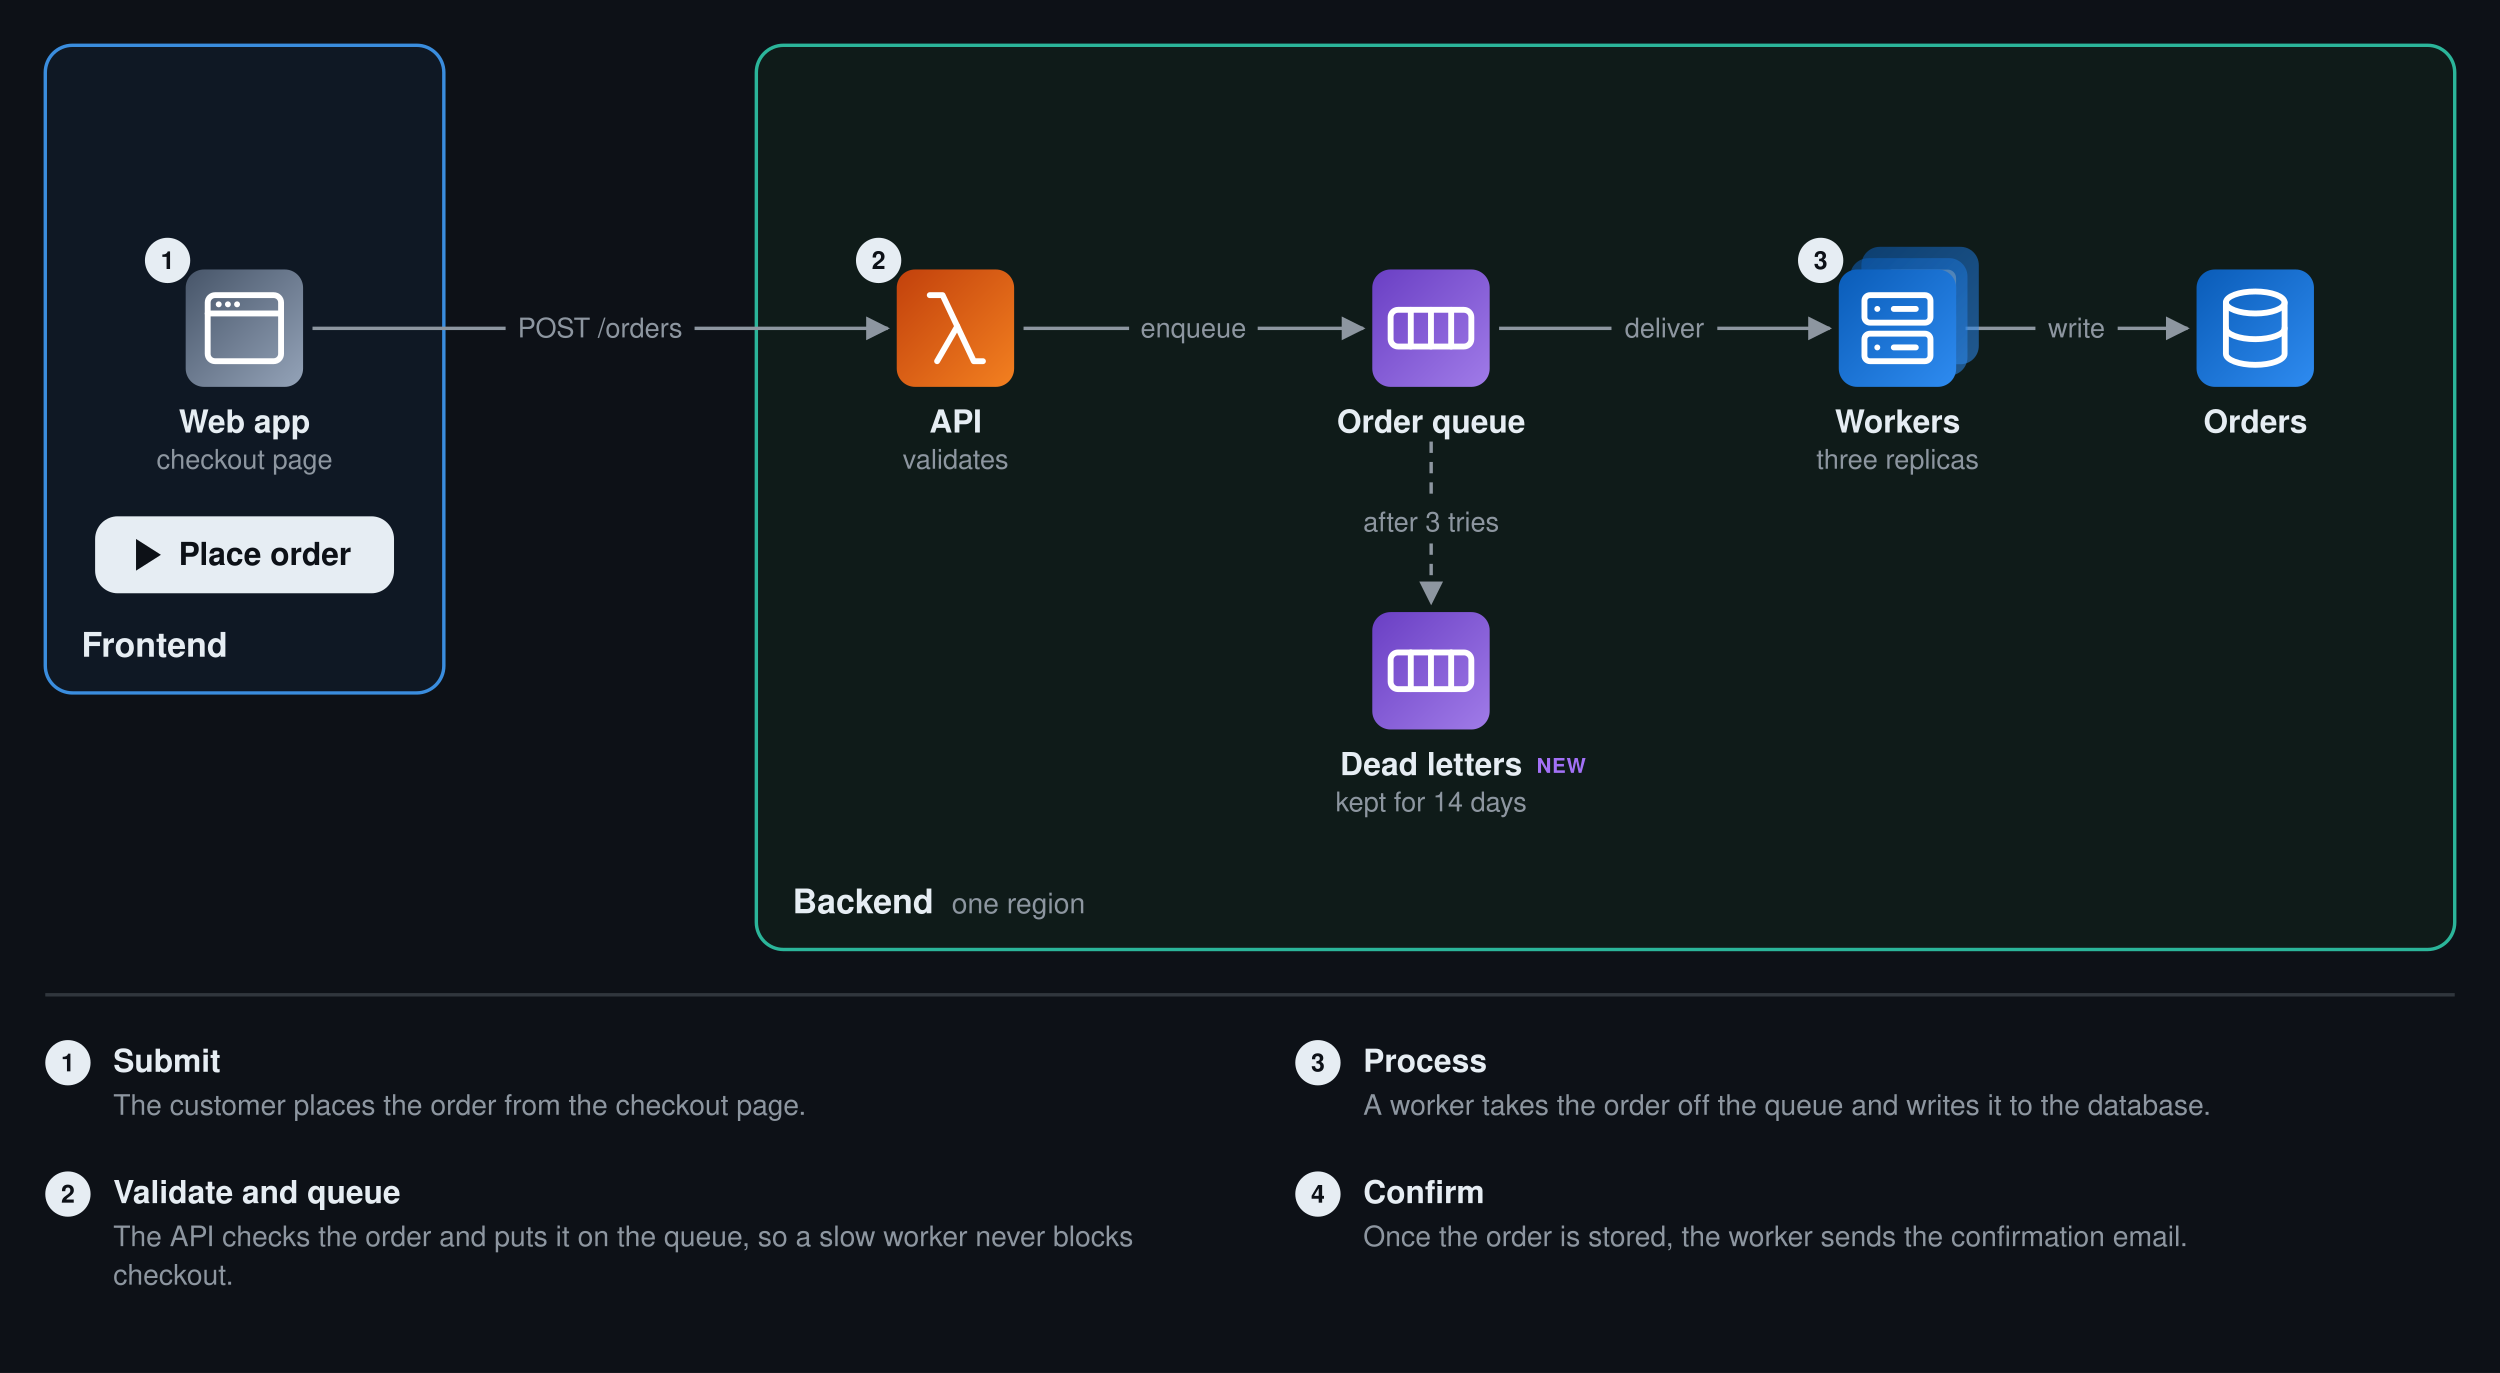
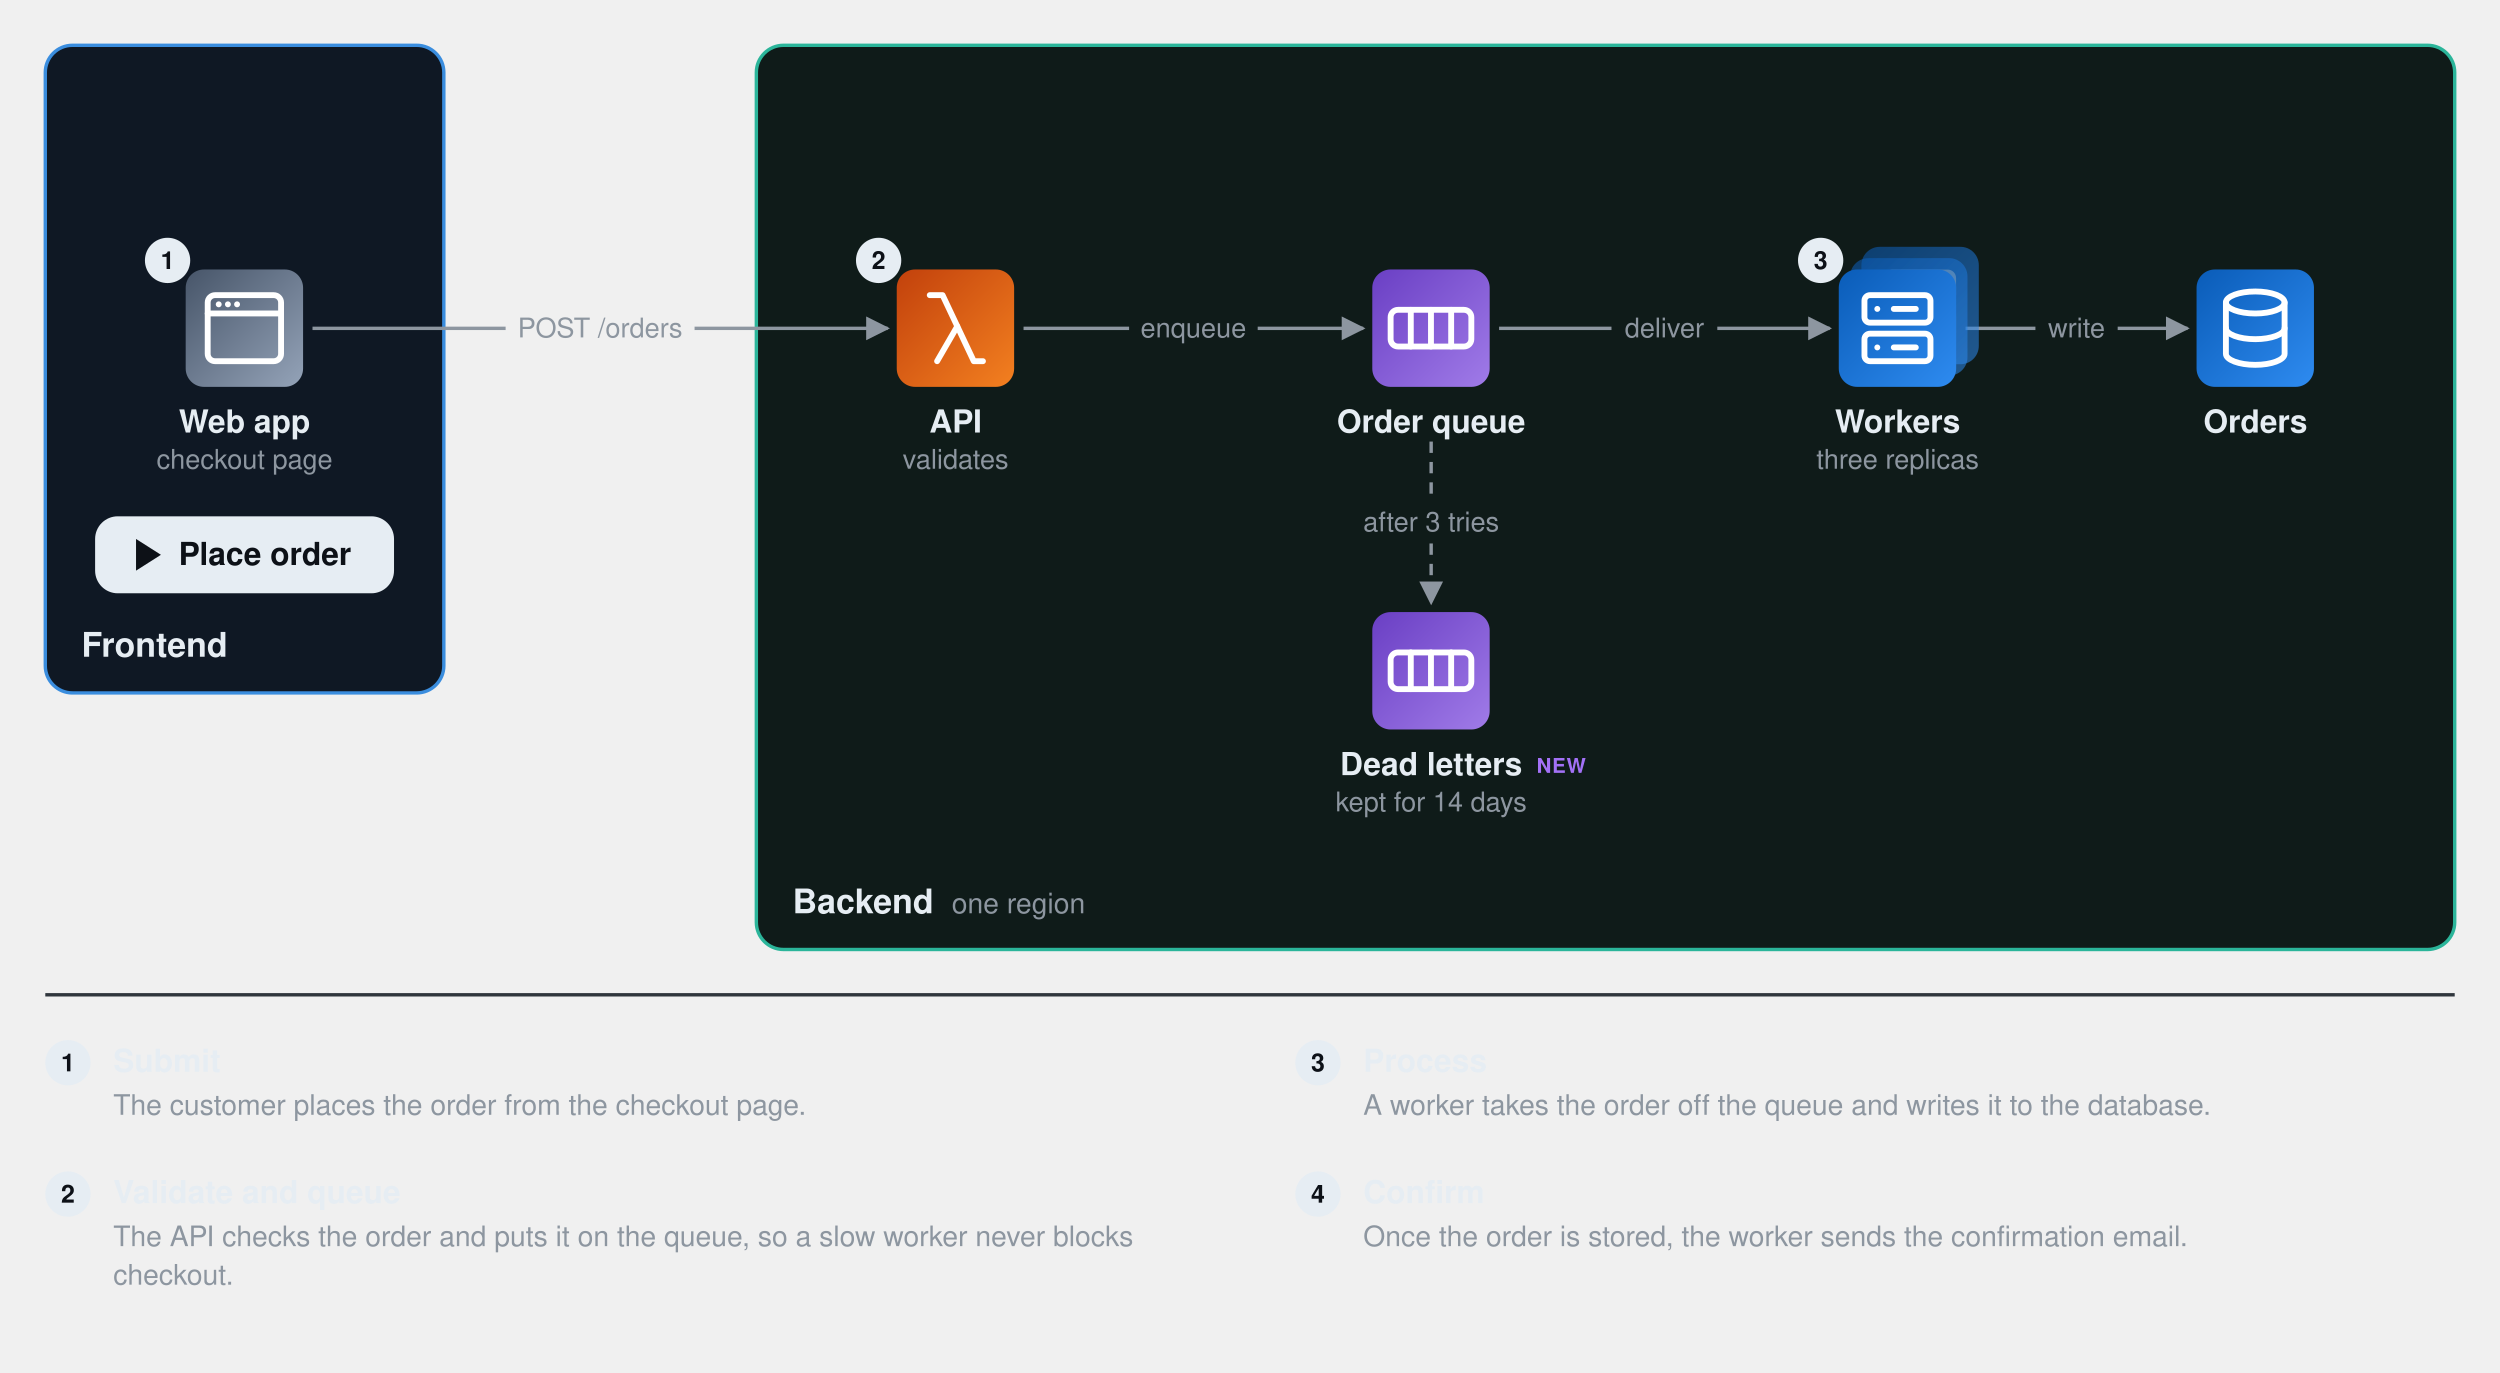
<svg xmlns="http://www.w3.org/2000/svg" viewBox="-108 -145 1104 606.3" width="1104" height="606.3" font-family="-apple-system, BlinkMacSystemFont, 'Segoe UI', Helvetica, Arial, sans-serif" role="img" aria-labelledby="order-flow-dark-title" aria-describedby="order-flow-dark-desc">
  <defs>
    <linearGradient id="tile-blue" x1="0" y1="0" x2="1" y2="1">
      <stop offset="0" stop-color="#0a5cb8" />
      <stop offset="1" stop-color="#2e8bf0" />
    </linearGradient>
    <linearGradient id="tile-orange" x1="0" y1="0" x2="1" y2="1">
      <stop offset="0" stop-color="#c2410c" />
      <stop offset="1" stop-color="#f38020" />
    </linearGradient>
    <linearGradient id="tile-slate" x1="0" y1="0" x2="1" y2="1">
      <stop offset="0" stop-color="#475569" />
      <stop offset="1" stop-color="#94a3b8" />
    </linearGradient>
    <linearGradient id="tile-violet" x1="0" y1="0" x2="1" y2="1">
      <stop offset="0" stop-color="#6a3fc4" />
      <stop offset="1" stop-color="#a07be8" />
    </linearGradient>
  </defs>
-   <rect x="-108" y="-145" width="1104" height="606.3" fill="#0d1117" />
+   <defs>
+     <mask id="order-flow-labels" maskUnits="userSpaceOnUse" x="-108" y="-145" width="1104" height="606.3">
+       <rect x="-108" y="-145" width="1104" height="606.3" fill="white" />
+       <rect x="115.28" y="-9" width="83.44" height="18" rx="4" fill="black" />
+     </mask>
+   </defs>
  <g class="dg-body">
    <g class="grp" data-id="front" id="g-front">
      <rect x="-88" y="-125" width="176" height="286" rx="12" stroke-width="1.5" fill="#0f1824" stroke="#3a8dde" />
      <text class="gtitle" x="-72" y="145" font-size="15" font-weight="600" fill="#e6edf3">Frontend</text>
    </g>
    <g class="grp" data-id="back" id="g-back">
      <rect x="226" y="-125" width="750" height="399.3" rx="12" stroke-width="1.5" fill="#0f1b19" stroke="#2bb59a" />
      <text class="gtitle" x="242" y="258.3" font-size="15" font-weight="600" fill="#e6edf3">Backend<tspan class="gsub" dx="8" font-size="12.5" font-weight="400" fill="#8d96a0">one region</tspan>
      </text>
    </g>
-     <g class="edge" id="e-web-_api" data-id="web-&gt;api" data-from="web" data-to="api">
+     <g class="edge" id="e-web-_api" data-id="web-&gt;api" data-from="web" data-to="api" mask="url(#order-flow-labels)">
      <path class="base" d="M30 0 L284 0" fill="none" stroke-width="1.5" stroke="#8d96a0" />
      <path class="head" d="M285 0L274.5 5.25L274.5 -5.25z" fill="#8d96a0" />
    </g>
-     <g class="edge" id="e-api-_queue" data-id="api-&gt;queue" data-from="api" data-to="queue">
+     <g class="edge" id="e-api-_queue" data-id="api-&gt;queue" data-from="api" data-to="queue" mask="url(#order-flow-labels)">
      <path class="base" d="M344 0 L494 0" fill="none" stroke-width="1.5" stroke="#8d96a0" />
      <path class="head" d="M495 0L484.5 5.25L484.5 -5.25z" fill="#8d96a0" />
    </g>
-     <g class="edge" id="e-queue-_worker" data-id="queue-&gt;worker" data-from="queue" data-to="worker">
+     <g class="edge" id="e-queue-_worker" data-id="queue-&gt;worker" data-from="queue" data-to="worker" mask="url(#order-flow-labels)">
      <path class="base" d="M554 0 L700 0" fill="none" stroke-width="1.5" stroke="#8d96a0" />
      <path class="head" d="M701 0L690.5 5.25L690.5 -5.25z" fill="#8d96a0" />
    </g>
-     <g class="edge" id="e-worker-_db" data-id="worker-&gt;db" data-from="worker" data-to="db">
+     <g class="edge" id="e-worker-_db" data-id="worker-&gt;db" data-from="worker" data-to="db" mask="url(#order-flow-labels)">
      <path class="base" d="M760 0 L858 0" fill="none" stroke-width="1.5" stroke="#8d96a0" />
      <path class="head" d="M859 0L848.5 5.25L848.5 -5.25z" fill="#8d96a0" />
    </g>
-     <g class="edge" id="e-queue-_dlq" data-id="queue-&gt;dlq" data-from="queue" data-to="dlq">
+     <g class="edge" id="e-queue-_dlq" data-id="queue-&gt;dlq" data-from="queue" data-to="dlq" mask="url(#order-flow-labels)">
      <path class="base" d="M524 50 L524 121.3" fill="none" stroke-width="1.5" stroke-dasharray="5 4" stroke="#8d96a0" />
      <path class="head" d="M524 122.3L518.75 111.8L529.25 111.8z" fill="#8d96a0" />
    </g>
    <g class="labels">
      <g class="elab" data-edge="web-&gt;api">
-         <rect x="115.28" y="-9" width="83.44" height="18" rx="4" fill="#0d1117" />
        <text class="elabel" x="157" y="4" font-size="12" text-anchor="middle" fill="#8d96a0">POST /orders</text>
      </g>
      <g class="elab" data-edge="api-&gt;queue">
        <rect x="390.61" y="-9" width="56.79" height="18" rx="4" fill="#0f1b19" />
        <text class="elabel" x="419" y="4" font-size="12" text-anchor="middle" fill="#8d96a0">enqueue</text>
      </g>
      <g class="elab" data-edge="queue-&gt;worker">
        <rect x="603.63" y="-9" width="46.73" height="18" rx="4" fill="#0f1b19" />
        <text class="elabel" x="627" y="4" font-size="12" text-anchor="middle" fill="#8d96a0">deliver</text>
      </g>
      <g class="elab" data-edge="worker-&gt;db">
        <rect x="790.84" y="-9" width="36.33" height="18" rx="4" fill="#0f1b19" />
        <text class="elabel" x="809" y="4" font-size="12" text-anchor="middle" fill="#8d96a0">write</text>
      </g>
      <g class="elab" data-edge="queue-&gt;dlq">
        <rect x="487.78" y="76.65" width="72.44" height="18" rx="4" fill="#0f1b19" />
        <text class="elabel" x="524" y="89.65" font-size="12" text-anchor="middle" fill="#8d96a0">after 3 tries</text>
      </g>
    </g>
    <g class="node" id="n-web" data-id="web">
      <g class="tile" transform="translate(-26 -26) scale(0.81)">
        <rect width="64" height="64" rx="10" fill="url(#tile-slate)" />
        <g class="glyph" fill="none" stroke="#fff" stroke-width="3.2" stroke-linecap="round" stroke-linejoin="round">
          <rect x="12" y="14" width="40" height="36" rx="4" />
          <path d="M12 24h40M18 19h.01M23 19h.01M28 19h.01" />
        </g>
      </g>
      <text class="ntitle" x="0" y="46" font-size="14" font-weight="600" text-anchor="middle" fill="#e6edf3">Web app</text>
      <text class="nsub" x="0" y="62" font-size="12" text-anchor="middle" fill="#8d96a0">checkout page</text>
      <g class="trigger" data-node="web" role="button" tabindex="0" aria-label="Place order: play the scenario" data-plays="main">
        <rect class="btnbg" x="-66" y="83" width="132" height="34" rx="10" fill="#e6edf3" />
        <path class="btnicon" d="M-47.93 93l11 7-11 7z" fill="#0d1117" />
        <text class="btntext" x="9" y="104.5" font-size="14" font-weight="600" text-anchor="middle" fill="#0d1117">Place order</text>
      </g>
      <g data-badges="main">
        <rect class="badge" x="-44" y="-40" width="20" height="20" rx="10" fill="#e6edf3" />
        <text class="badget" x="-34" y="-26.2" font-size="11" font-weight="600" text-anchor="middle" fill="#0d1117">1</text>
      </g>
    </g>
    <g class="node" id="n-api" data-id="api">
      <g class="tile" transform="translate(288 -26) scale(0.81)">
        <rect width="64" height="64" rx="10" fill="url(#tile-orange)" />
        <g class="glyph" fill="none" stroke="#fff" stroke-width="3.2" stroke-linecap="round" stroke-linejoin="round">
          <path d="M18 14h7l17 36h5" />
          <path d="M33 31 22 50" />
        </g>
      </g>
      <text class="ntitle" x="314" y="46" font-size="14" font-weight="600" text-anchor="middle" fill="#e6edf3">API</text>
      <text class="nsub" x="314" y="62" font-size="12" text-anchor="middle" fill="#8d96a0">validates</text>
      <g data-badges="main">
        <rect class="badge" x="270" y="-40" width="20" height="20" rx="10" fill="#e6edf3" />
        <text class="badget" x="280" y="-26.2" font-size="11" font-weight="600" text-anchor="middle" fill="#0d1117">2</text>
      </g>
    </g>
    <g class="node" id="n-queue" data-id="queue">
      <g class="tile" transform="translate(498 -26) scale(0.81)">
        <rect width="64" height="64" rx="10" fill="url(#tile-violet)" />
        <g class="glyph" fill="none" stroke="#fff" stroke-width="3.2" stroke-linecap="round" stroke-linejoin="round">
          <rect x="10" y="22" width="44" height="20" rx="4" />
          <path d="M21 22v20M32 22v20M43 22v20" />
        </g>
      </g>
      <text class="ntitle" x="524" y="46" font-size="14" font-weight="600" text-anchor="middle" fill="#e6edf3">Order queue</text>
    </g>
    <g class="node" id="n-worker" data-id="worker">
      <g class="tile" transform="translate(714 -36) scale(0.81)" opacity=".55">
        <rect width="64" height="64" rx="10" fill="url(#tile-blue)" />
        <g class="glyph" fill="none" stroke="#fff" stroke-width="3.2" stroke-linecap="round" stroke-linejoin="round">
          <rect x="14" y="14" width="36" height="15" rx="3" />
          <rect x="14" y="35" width="36" height="15" rx="3" />
          <path d="M21 21.5h.01M21 42.5h.01M30 21.5h12M30 42.5h12" />
        </g>
      </g>
      <g class="tile" transform="translate(709 -31) scale(0.81)" opacity=".55">
        <rect width="64" height="64" rx="10" fill="url(#tile-blue)" />
        <g class="glyph" fill="none" stroke="#fff" stroke-width="3.2" stroke-linecap="round" stroke-linejoin="round">
          <rect x="14" y="14" width="36" height="15" rx="3" />
          <rect x="14" y="35" width="36" height="15" rx="3" />
          <path d="M21 21.5h.01M21 42.5h.01M30 21.5h12M30 42.5h12" />
        </g>
      </g>
      <g class="tile" transform="translate(704 -26) scale(0.81)">
        <rect width="64" height="64" rx="10" fill="url(#tile-blue)" />
        <g class="glyph" fill="none" stroke="#fff" stroke-width="3.2" stroke-linecap="round" stroke-linejoin="round">
          <rect x="14" y="14" width="36" height="15" rx="3" />
          <rect x="14" y="35" width="36" height="15" rx="3" />
          <path d="M21 21.5h.01M21 42.5h.01M30 21.5h12M30 42.5h12" />
        </g>
      </g>
      <text class="ntitle" x="730" y="46" font-size="14" font-weight="600" text-anchor="middle" fill="#e6edf3">Workers</text>
      <text class="nsub" x="730" y="62" font-size="12" text-anchor="middle" fill="#8d96a0">three replicas</text>
      <g data-badges="main">
        <rect class="badge" x="686" y="-40" width="20" height="20" rx="10" fill="#e6edf3" />
        <text class="badget" x="696" y="-26.2" font-size="11" font-weight="600" text-anchor="middle" fill="#0d1117">3</text>
      </g>
    </g>
    <g class="node" id="n-db" data-id="db">
      <g class="tile" transform="translate(862 -26) scale(0.81)">
        <rect width="64" height="64" rx="10" fill="url(#tile-blue)" />
        <g class="glyph" fill="none" stroke="#fff" stroke-width="3.2" stroke-linecap="round" stroke-linejoin="round">
          <ellipse cx="32" cy="18" rx="16" ry="6" />
          <path d="M16 18v28c0 3.3 7.2 6 16 6s16-2.7 16-6V18" />
          <path d="M16 32c0 3.3 7.2 6 16 6s16-2.7 16-6" />
        </g>
      </g>
      <text class="ntitle" x="888" y="46" font-size="14" font-weight="600" text-anchor="middle" fill="#e6edf3">Orders</text>
    </g>
    <g class="node" id="n-dlq" data-id="dlq" data-mark="new">
      <g class="tile" transform="translate(498 125.3) scale(0.81)">
        <rect width="64" height="64" rx="10" fill="url(#tile-violet)" />
        <g class="glyph" fill="none" stroke="#fff" stroke-width="3.2" stroke-linecap="round" stroke-linejoin="round">
          <rect x="10" y="22" width="44" height="20" rx="4" />
          <path d="M21 22v20M32 22v20M43 22v20" />
        </g>
      </g>
      <text class="ntitle" x="524" y="197.3" font-size="14" font-weight="600" text-anchor="middle" fill="#e6edf3">Dead letters</text>
      <text class="mark" x="570.57" y="196.3" font-size="9" font-weight="700" letter-spacing=".04em" fill="#a371f7">NEW</text>
      <text class="nsub" x="524" y="213.3" font-size="12" text-anchor="middle" fill="#8d96a0">kept for 14 days</text>
    </g>
  </g>
  <line x1="-88" y1="294.3" x2="976" y2="294.3" stroke-width="1.5" stroke="#30363d" />
  <circle cx="-78" cy="324.3" r="10" fill="#e6edf3" />
  <text x="-78" y="328.1" font-size="11" font-weight="600" text-anchor="middle" fill="#0d1117">1</text>
  <text x="-58" y="328.3" font-size="14" font-weight="600" fill="#e6edf3">Submit</text>
  <text x="-58" y="347.3" font-size="12.5" fill="#8d96a0">The customer places the order from the checkout page.</text>
  <circle cx="-78" cy="382.3" r="10" fill="#e6edf3" />
  <text x="-78" y="386.1" font-size="11" font-weight="600" text-anchor="middle" fill="#0d1117">2</text>
  <text x="-58" y="386.3" font-size="14" font-weight="600" fill="#e6edf3">Validate and queue</text>
  <text x="-58" y="405.3" font-size="12.5" fill="#8d96a0">The API checks the order and puts it on the queue, so a slow worker never blocks</text>
  <text x="-58" y="422.3" font-size="12.5" fill="#8d96a0">checkout.</text>
  <circle cx="474" cy="324.3" r="10" fill="#e6edf3" />
  <text x="474" y="328.1" font-size="11" font-weight="600" text-anchor="middle" fill="#0d1117">3</text>
  <text x="494" y="328.3" font-size="14" font-weight="600" fill="#e6edf3">Process</text>
  <text x="494" y="347.3" font-size="12.5" fill="#8d96a0">A worker takes the order off the queue and writes it to the database.</text>
  <circle cx="474" cy="382.3" r="10" fill="#e6edf3" />
  <text x="474" y="386.1" font-size="11" font-weight="600" text-anchor="middle" fill="#0d1117">4</text>
  <text x="494" y="386.3" font-size="14" font-weight="600" fill="#e6edf3">Confirm</text>
  <text x="494" y="405.3" font-size="12.5" fill="#8d96a0">Once the order is stored, the worker sends the confirmation email.</text>
</svg>
